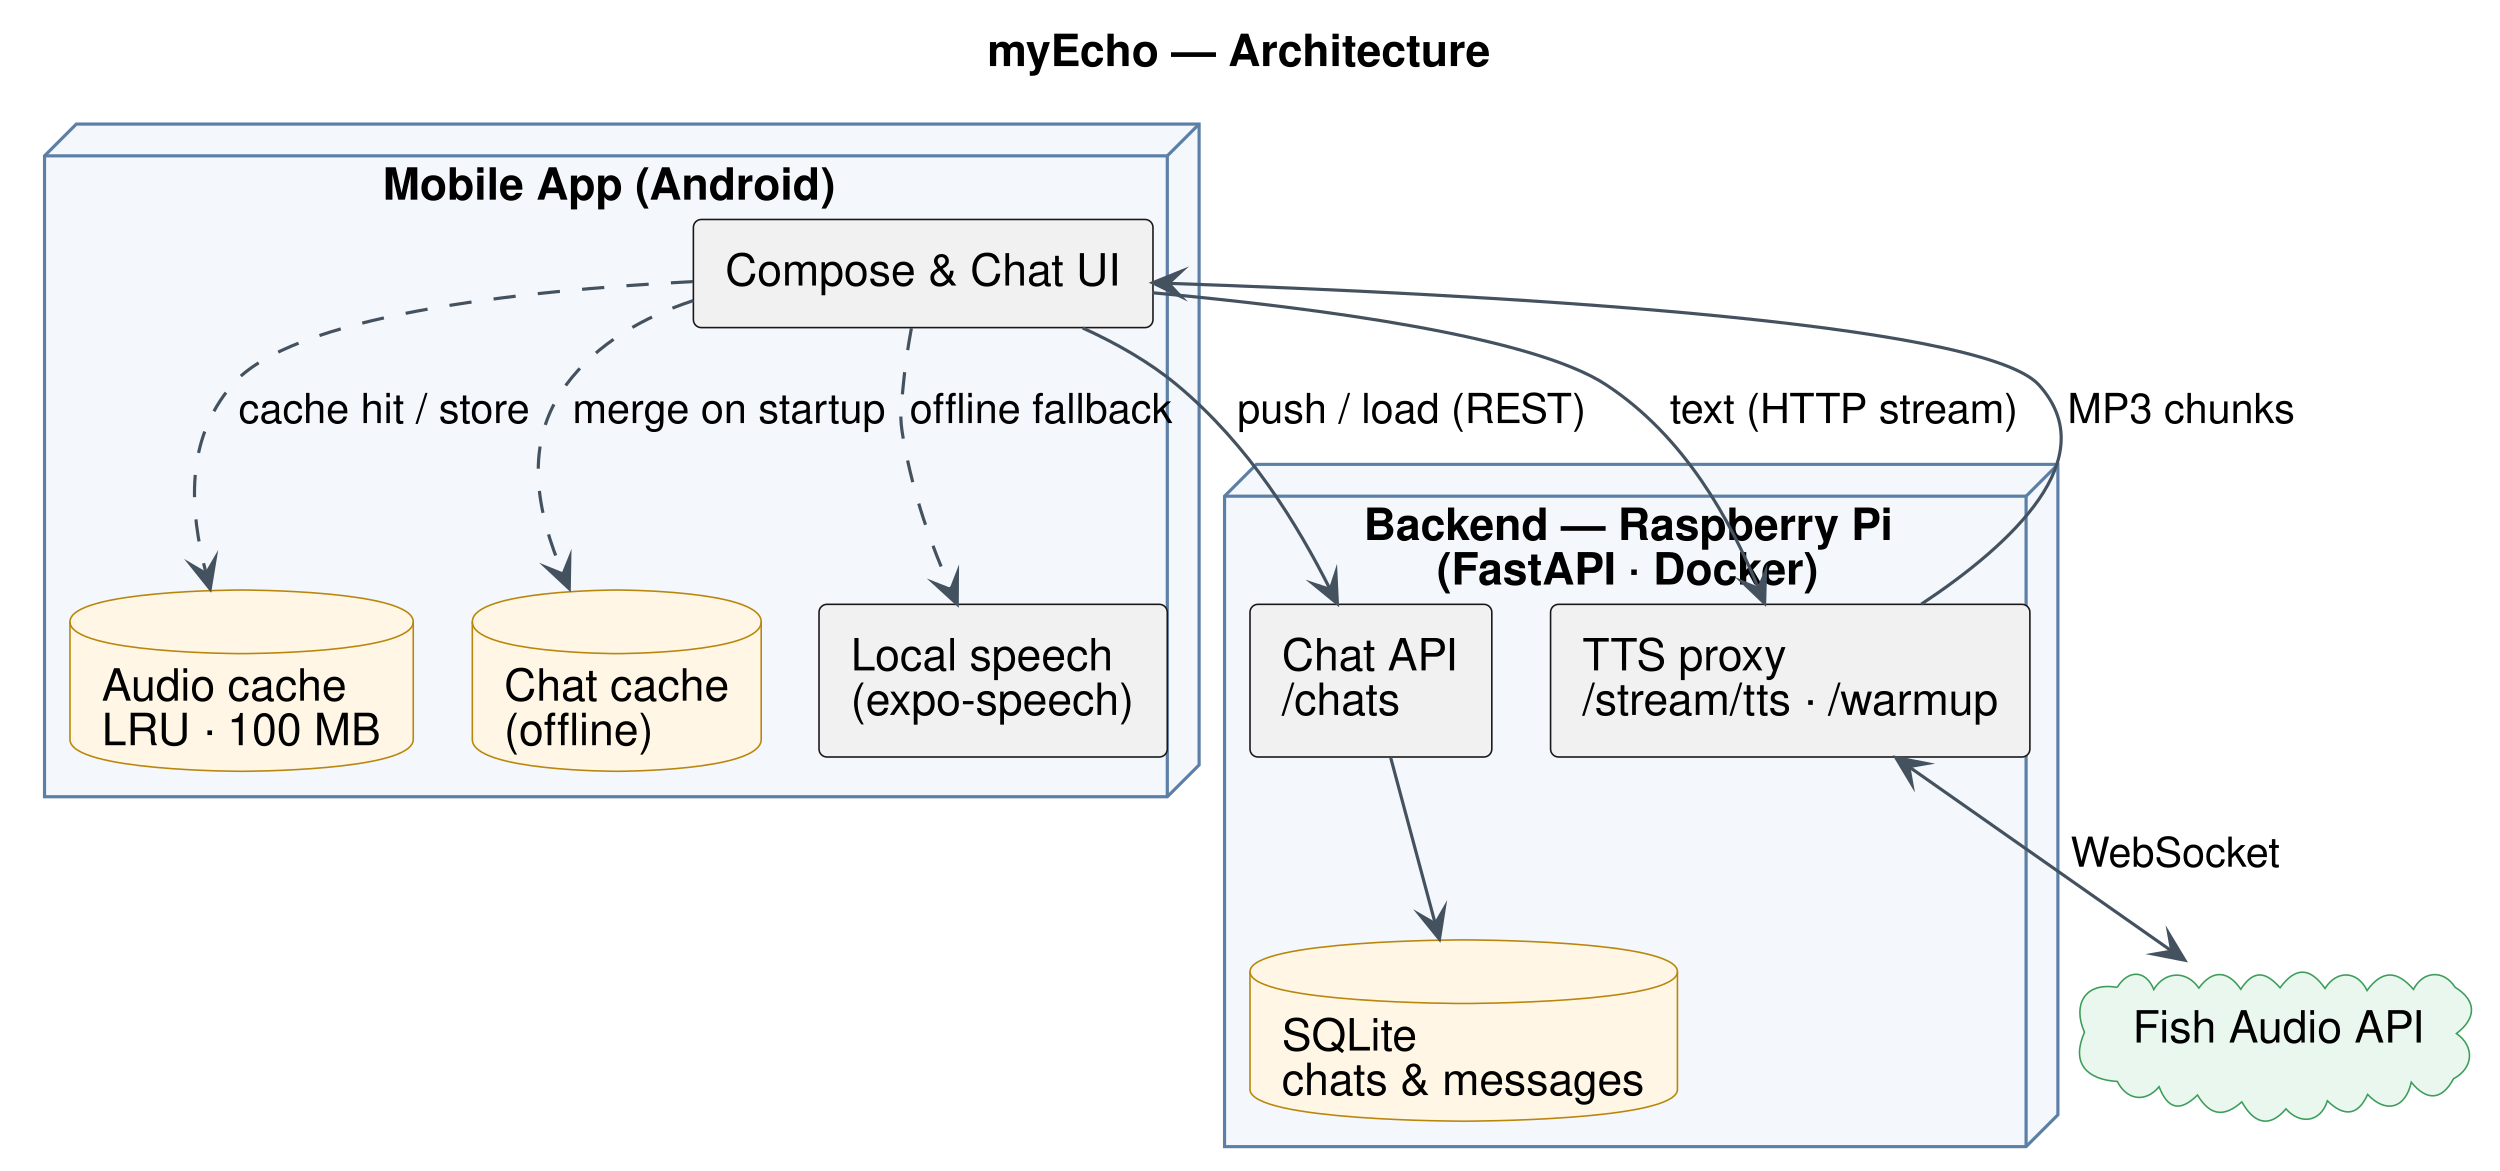
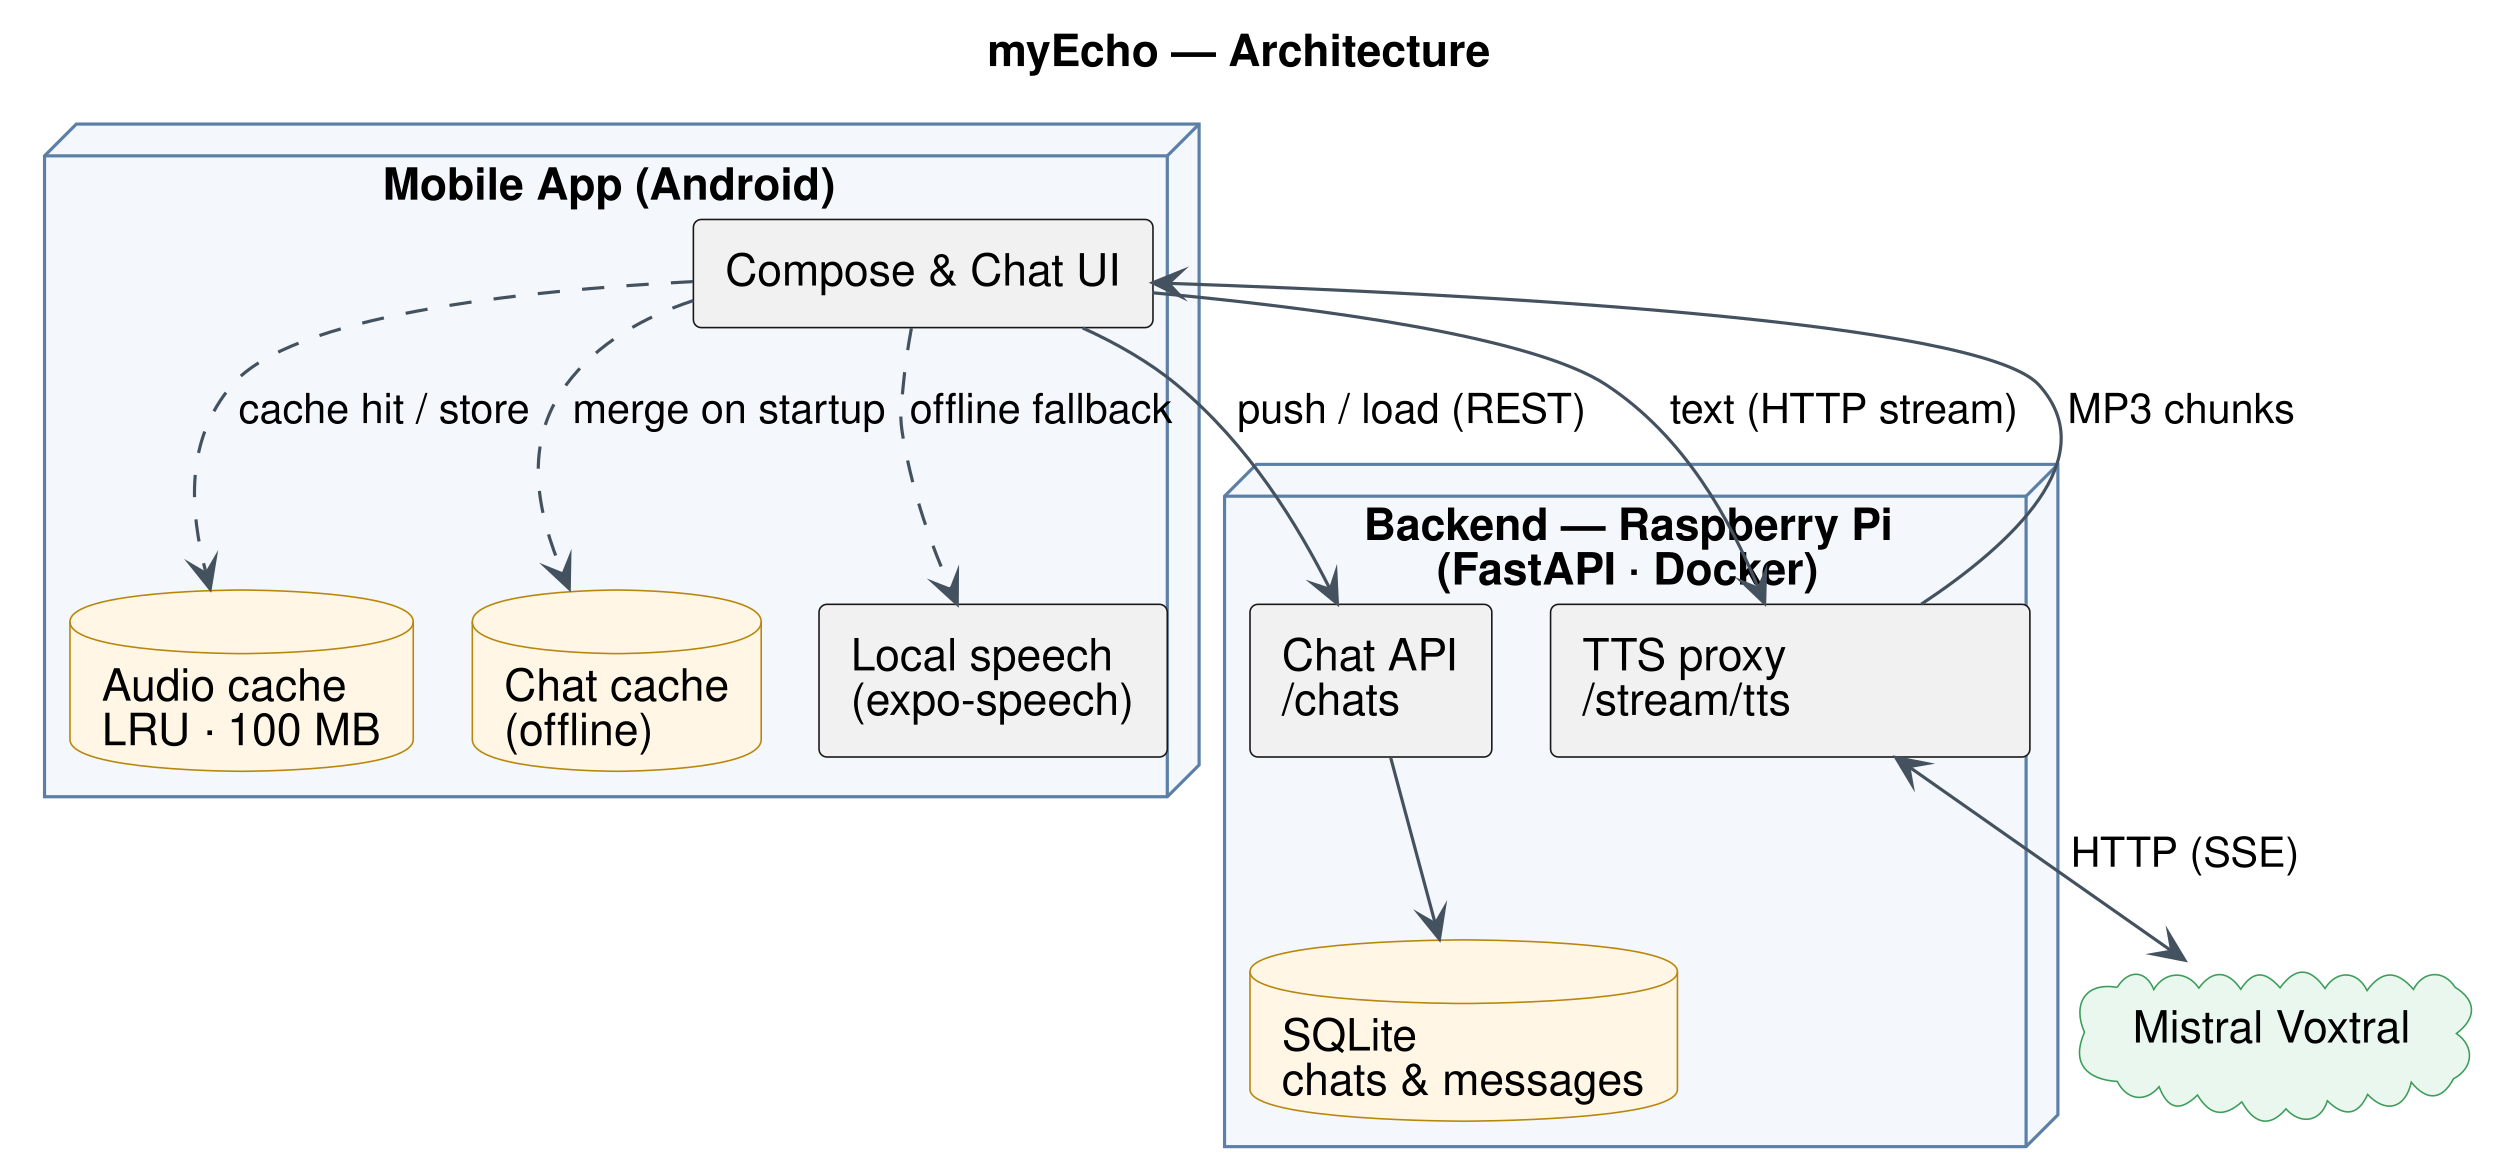
<svg xmlns="http://www.w3.org/2000/svg" contentStyleType="text/css" data-diagram-type="DESCRIPTION" height="368px" preserveAspectRatio="none" style="width:786px;height:368px;background:#FFFFFF;" version="1.1" viewBox="0 0 786 368" width="786px" zoomAndPan="magnify">
  <defs />
  <g>
    <g class="title" data-source-line="2">
      <text fill="#000000" font-family="Helvetica" font-size="14" font-weight="700" lengthAdjust="spacing" textLength="158.71" x="310.395" y="20.78">myEcho — Architecture</text>
    </g>
    <g class="cluster" data-qualified-name="device" data-source-line="21" id="ent0001">
      <polygon fill="#F4F7FB" points="14,49,24,39,377,39,377,240.5,367,250.5,14,250.5,14,49" style="stroke:#5B7FA6;stroke-width:1;stroke-linejoin:miter;stroke-miterlimit:10;" />
      <line style="stroke:#5B7FA6;stroke-width:1;" x1="367" x2="377" y1="49" y2="39" />
      <line style="stroke:#5B7FA6;stroke-width:1;" x1="14" x2="367" y1="49" y2="49" />
      <line style="stroke:#5B7FA6;stroke-width:1;" x1="367" x2="367" y1="49" y2="250.5" />
      <text fill="#000000" font-family="Helvetica" font-size="14" font-weight="700" lengthAdjust="spacing" textLength="142.304" x="120.348" y="62.78">Mobile App (Android)</text>
    </g>
    <g class="cluster" data-qualified-name="pi" data-source-line="28" id="ent0006">
      <polygon fill="#F4F7FB" points="385,156,395,146,647,146,647,350.5,637,360.5,385,360.5,385,156" style="stroke:#5B7FA6;stroke-width:1;stroke-linejoin:miter;stroke-miterlimit:10;" />
      <line style="stroke:#5B7FA6;stroke-width:1;" x1="637" x2="647" y1="156" y2="146" />
      <line style="stroke:#5B7FA6;stroke-width:1;" x1="385" x2="637" y1="156" y2="156" />
      <line style="stroke:#5B7FA6;stroke-width:1;" x1="637" x2="637" y1="156" y2="360.5" />
      <text fill="#000000" font-family="Helvetica" font-size="14" font-weight="700" lengthAdjust="spacing" textLength="166.51" x="428.745" y="169.78">Backend — Raspberry Pi</text>
      <text fill="#000000" font-family="Helvetica" font-size="14" font-weight="700" lengthAdjust="spacing" textLength="120.586" x="451.707" y="183.78">(FastAPI · Docker)</text>
    </g>
-     <g class="entity" data-qualified-name="fish" data-source-line="34" id="ent0010">
+     <g class="entity" data-qualified-name="voice" data-source-line="34" id="ent0010">
      <path d="M665.65,310.432 C668.966,304.978 674.507,304.674 677.152,311.083 C680.682,305.279 687.437,305.034 691.324,310.639 C695.653,304.705 700.524,305.157 704.508,311.024 C708.555,304.74 712.364,305.461 716.849,310.55 C721.794,303.868 726.24,304.08 730.992,310.755 C734.628,304.922 741.16,305.114 744.198,311.406 C749.056,304.826 753.64,305.136 758.798,311.057 C761.816,305.187 768.286,304.789 771.882,310.396 C778.879,314.689 778.487,320.264 772.304,324.939 C778.175,329.012 777.636,335.86 771.397,339.16 C767.657,346.089 762.91,346.146 758.104,340.265 C756.287,348.457 750.206,350.262 744.381,344.097 C741.255,351.099 736.739,350.999 731.729,346.099 C729.592,352.939 723.153,353.665 718.704,348.636 C713.152,355.156 708.354,352.725 704.832,346.437 C699.174,351.449 694.78,350.727 690.89,344.286 C685.42,349.672 681.583,348.791 678.814,341.676 C674.464,346.868 668.629,345.824 665.672,340.013 C656.12,339.431 651.021,334.379 655.36,324.54 C651.575,316.011 655.279,308.636 665.65,310.432" fill="#EAF7EE" style="stroke:#3C9D5A;stroke-width:0.5;" />
-       <text fill="#000000" font-family="Helvetica" font-size="14" lengthAdjust="spacing" textLength="92.6" x="670.5" y="327.78">Fish Audio API</text>
+       <text fill="#000000" font-family="Helvetica" font-size="14" lengthAdjust="spacing" textLength="99.0" x="670.5" y="327.78">Mistral Voxtral</text>
    </g>
    <g class="entity" data-qualified-name="device.ui" data-source-line="22" id="ent0002">
      <rect fill="#F1F1F1" height="34" rx="2.5" ry="2.5" style="stroke:#181818;stroke-width:0.5;" width="144.496" x="218" y="69" />
      <text fill="#000000" font-family="Helvetica" font-size="14" lengthAdjust="spacing" textLength="124.496" x="228" y="89.78">Compose &amp; Chat UI</text>
    </g>
    <g class="entity" data-qualified-name="device.acache" data-source-line="23" id="ent0003">
      <path d="M22,195.5 C22,185.5 75.962,185.5 75.962,185.5 C75.962,185.5 129.924,185.5 129.924,195.5 L129.924,232.5 C129.924,242.5 75.962,242.5 75.962,242.5 C75.962,242.5 22,242.5 22,232.5 L22,195.5" fill="#FFF6E5" style="stroke:#B8860B;stroke-width:0.5;" />
      <path d="M22,195.5 C22,205.5 75.962,205.5 75.962,205.5 C75.962,205.5 129.924,205.5 129.924,195.5" fill="none" style="stroke:#B8860B;stroke-width:0.5;" />
      <text fill="#000000" font-family="Helvetica" font-size="14" lengthAdjust="spacing" textLength="77.055" x="32" y="220.28">Audio cache</text>
      <text fill="#000000" font-family="Helvetica" font-size="14" lengthAdjust="spacing" textLength="87.924" x="32" y="234.28">LRU · 100 MB</text>
    </g>
    <g class="entity" data-qualified-name="device.ccache" data-source-line="24" id="ent0004">
      <path d="M148.5,195.5 C148.5,185.5 193.91,185.5 193.91,185.5 C193.91,185.5 239.32,185.5 239.32,195.5 L239.32,232.5 C239.32,242.5 193.91,242.5 193.91,242.5 C193.91,242.5 148.5,242.5 148.5,232.5 L148.5,195.5" fill="#FFF6E5" style="stroke:#B8860B;stroke-width:0.5;" />
      <path d="M148.5,195.5 C148.5,205.5 193.91,205.5 193.91,205.5 C193.91,205.5 239.32,205.5 239.32,195.5" fill="none" style="stroke:#B8860B;stroke-width:0.5;" />
      <text fill="#000000" font-family="Helvetica" font-size="14" lengthAdjust="spacing" textLength="70.82" x="158.5" y="220.28">Chat cache</text>
      <text fill="#000000" font-family="Helvetica" font-size="14" lengthAdjust="spacing" textLength="46.683" x="158.5" y="234.28">(offline)</text>
    </g>
    <g class="entity" data-qualified-name="device.fallback" data-source-line="25" id="ent0005">
      <rect fill="#F1F1F1" height="48" rx="2.5" ry="2.5" style="stroke:#181818;stroke-width:0.5;" width="109.489" x="257.5" y="190" />
      <text fill="#000000" font-family="Helvetica" font-size="14" lengthAdjust="spacing" textLength="82.503" x="267.5" y="210.78">Local speech</text>
      <text fill="#000000" font-family="Helvetica" font-size="14" lengthAdjust="spacing" textLength="89.489" x="267.5" y="224.78">(expo-speech)</text>
    </g>
    <g class="entity" data-qualified-name="pi.tts" data-source-line="29" id="ent0007">
      <rect fill="#F1F1F1" height="48" rx="2.5" ry="2.5" style="stroke:#181818;stroke-width:0.5;" width="150.696" x="487.5" y="190" />
      <text fill="#000000" font-family="Helvetica" font-size="14" lengthAdjust="spacing" textLength="64.565" x="497.5" y="210.78">TTS proxy</text>
-       <text fill="#000000" font-family="Helvetica" font-size="14" lengthAdjust="spacing" textLength="130.696" x="497.5" y="224.78">/stream/tts · /warmup</text>
+       <text fill="#000000" font-family="Helvetica" font-size="14" lengthAdjust="spacing" textLength="75.0" x="497.5" y="224.78">/stream/tts</text>
    </g>
    <g class="entity" data-qualified-name="pi.chatapi" data-source-line="30" id="ent0008">
      <rect fill="#F1F1F1" height="48" rx="2.5" ry="2.5" style="stroke:#181818;stroke-width:0.5;" width="76.027" x="393" y="190" />
      <text fill="#000000" font-family="Helvetica" font-size="14" lengthAdjust="spacing" textLength="56.027" x="403" y="210.78">Chat API</text>
      <text fill="#000000" font-family="Helvetica" font-size="14" lengthAdjust="spacing" textLength="37.352" x="403" y="224.78">/chats</text>
    </g>
    <g class="entity" data-qualified-name="pi.db" data-source-line="31" id="ent0009">
      <path d="M393,305.5 C393,295.5 460.193,295.5 460.193,295.5 C460.193,295.5 527.386,295.5 527.386,305.5 L527.386,342.5 C527.386,352.5 460.193,352.5 460.193,352.5 C460.193,352.5 393,352.5 393,342.5 L393,305.5" fill="#FFF6E5" style="stroke:#B8860B;stroke-width:0.5;" />
      <path d="M393,305.5 C393,315.5 460.193,315.5 460.193,315.5 C460.193,315.5 527.386,315.5 527.386,305.5" fill="none" style="stroke:#B8860B;stroke-width:0.5;" />
      <text fill="#000000" font-family="Helvetica" font-size="14" lengthAdjust="spacing" textLength="42.8" x="403" y="330.28">SQLite</text>
      <text fill="#000000" font-family="Helvetica" font-size="14" lengthAdjust="spacing" textLength="114.386" x="403" y="344.28">chats &amp; messages</text>
    </g>
    <g class="link" data-entity-1="ent0002" data-entity-2="ent0007" data-link-type="dependency" id="lnk11">
      <polygon fill="#44515F" points="554.793,189.683,555.067,179.838,552.89,185.059,547.669,182.882,554.793,189.683" style="stroke:#44515F;stroke-width:1;stroke-linejoin:miter;stroke-miterlimit:10;" />
      <path d="M362.214,92.031 C415.273,96.898 481.964,105.823 505,121 C529.754,137.309 544.058,163.593 552.89,185.059" fill="none" style="stroke:#44515F;stroke-width:1;" />
      <text fill="#000000" font-family="Helvetica" font-size="13" lengthAdjust="spacing" textLength="110.506" x="525" y="133.01">text (HTTP stream)</text>
    </g>
    <g class="link" data-entity-1="ent0007" data-entity-2="ent0002" data-link-type="dependency" id="lnk12">
      <polygon fill="#44515F" points="362.389,88.914,371.246,93.219,367.385,89.085,371.52,85.224,362.389,88.914" style="stroke:#44515F;stroke-width:1;stroke-linejoin:miter;stroke-miterlimit:10;" />
      <path d="M604.056,189.945 C632.506,171.11 661.831,143.946 641,121 C622.662,100.8 464.687,92.417 367.385,89.085" fill="none" style="stroke:#44515F;stroke-width:1;" />
      <text fill="#000000" font-family="Helvetica" font-size="13" lengthAdjust="spacing" textLength="71.532" x="650" y="133.01">MP3 chunks</text>
    </g>
    <g class="link" data-entity-1="ent0007" data-entity-2="ent0010" data-link-type="dependency" id="lnk13">
      <polygon fill="#44515F" points="596.037,238.169,601.109,246.611,600.13,241.04,605.702,240.061,596.037,238.169" style="stroke:#44515F;stroke-width:1;stroke-linejoin:miter;stroke-miterlimit:10;" />
      <polygon fill="#44515F" points="686.889,301.884,681.817,293.441,682.796,299.013,677.224,299.991,686.889,301.884" style="stroke:#44515F;stroke-width:1;stroke-linejoin:miter;stroke-miterlimit:10;" />
      <path d="M600.13,241.04 C627.086,259.944 656.665,280.687 682.796,299.013" fill="none" style="stroke:#44515F;stroke-width:1;" />
-       <text fill="#000000" font-family="Helvetica" font-size="13" lengthAdjust="spacing" textLength="66.473" x="651" y="272.51">WebSocket</text>
+       <text fill="#000000" font-family="Helvetica" font-size="13" lengthAdjust="spacing" textLength="73.0" x="651" y="272.51">HTTP (SSE)</text>
    </g>
    <g class="link" data-entity-1="ent0002" data-entity-2="ent0003" data-link-type="dependency" id="lnk14">
      <polygon fill="#44515F" points="66.079,185.199,67.678,175.481,64.817,180.361,59.937,177.5,66.079,185.199" style="stroke:#44515F;stroke-width:1;stroke-linejoin:miter;stroke-miterlimit:10;" />
      <path d="M217.921,88.526 C162.186,91.41 91.499,99.376 73,121 C58.144,138.365 59.559,160.198 64.817,180.361" fill="none" style="stroke:#44515F;stroke-width:1;stroke-dasharray:7,7;" />
      <text fill="#000000" font-family="Helvetica" font-size="13" lengthAdjust="spacing" textLength="91.768" x="75" y="133.01">cache hit / store</text>
    </g>
    <g class="link" data-entity-1="ent0002" data-entity-2="ent0005" data-link-type="dependency" id="lnk15">
      <polygon fill="#44515F" points="300.951,189.965,301.014,180.116,298.95,185.383,293.683,183.318,300.951,189.965" style="stroke:#44515F;stroke-width:1;stroke-linejoin:miter;stroke-miterlimit:10;" />
      <path d="M286.55,103.18 C285.512,108.794 284.512,115.148 284,121 C283.341,128.527 282.657,130.565 284,138 C287.26,156.054 292.601,170.848 298.95,185.383" fill="none" style="stroke:#44515F;stroke-width:1;stroke-dasharray:7,7;" />
      <text fill="#000000" font-family="Helvetica" font-size="13" lengthAdjust="spacing" textLength="82.38" x="286" y="133.01">offline fallback</text>
    </g>
    <g class="link" data-entity-1="ent0002" data-entity-2="ent0008" data-link-type="dependency" id="lnk16">
      <polygon fill="#44515F" points="420.473,189.809,419.998,179.971,418.224,185.343,412.853,183.57,420.473,189.809" style="stroke:#44515F;stroke-width:1;stroke-linejoin:miter;stroke-miterlimit:10;" />
      <path d="M340.372,103.104 C350.827,107.85 361.297,113.764 370,121 C392.694,139.868 407.91,164.862 418.224,185.343" fill="none" style="stroke:#44515F;stroke-width:1;" />
      <text fill="#000000" font-family="Helvetica" font-size="13" lengthAdjust="spacing" textLength="110.544" x="389" y="133.01">push / load (REST)</text>
    </g>
    <g class="link" data-entity-1="ent0008" data-entity-2="ent0009" data-link-type="dependency" id="lnk17">
      <polygon fill="#44515F" points="452.556,295.276,454.085,285.547,451.259,290.447,446.358,287.621,452.556,295.276" style="stroke:#44515F;stroke-width:1;stroke-linejoin:miter;stroke-miterlimit:10;" />
      <path d="M437.221,238.169 C441.715,254.903 446.507,272.75 451.259,290.447" fill="none" style="stroke:#44515F;stroke-width:1;" />
    </g>
    <g class="link" data-entity-1="ent0002" data-entity-2="ent0004" data-link-type="dependency" id="lnk18">
      <polygon fill="#44515F" points="178.972,185.1,179.141,175.252,177.02,180.497,171.776,178.375,178.972,185.1" style="stroke:#44515F;stroke-width:1;stroke-linejoin:miter;stroke-miterlimit:10;" />
      <path d="M217.996,94.502 C202.434,99.622 187.743,107.86 178,121 C164.385,139.362 168.669,160.803 177.02,180.497" fill="none" style="stroke:#44515F;stroke-width:1;stroke-dasharray:7,7;" />
      <text fill="#000000" font-family="Helvetica" font-size="13" lengthAdjust="spacing" textLength="98.274" x="180" y="133.01">merge on startup</text>
    </g>
  </g>
</svg>
